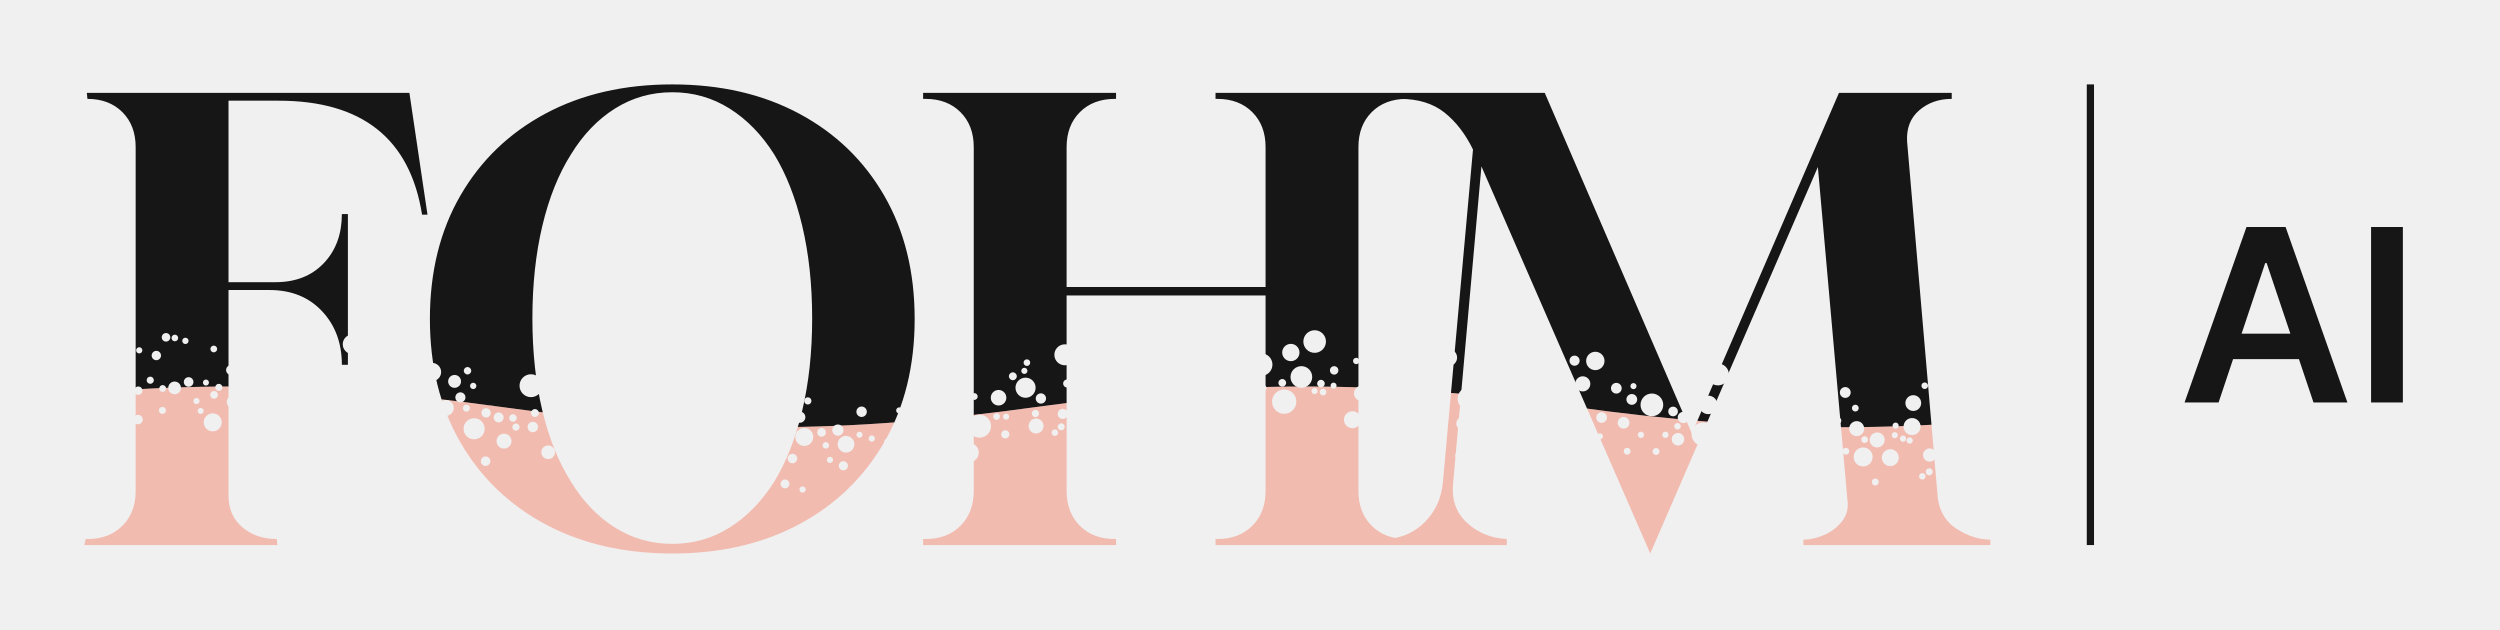
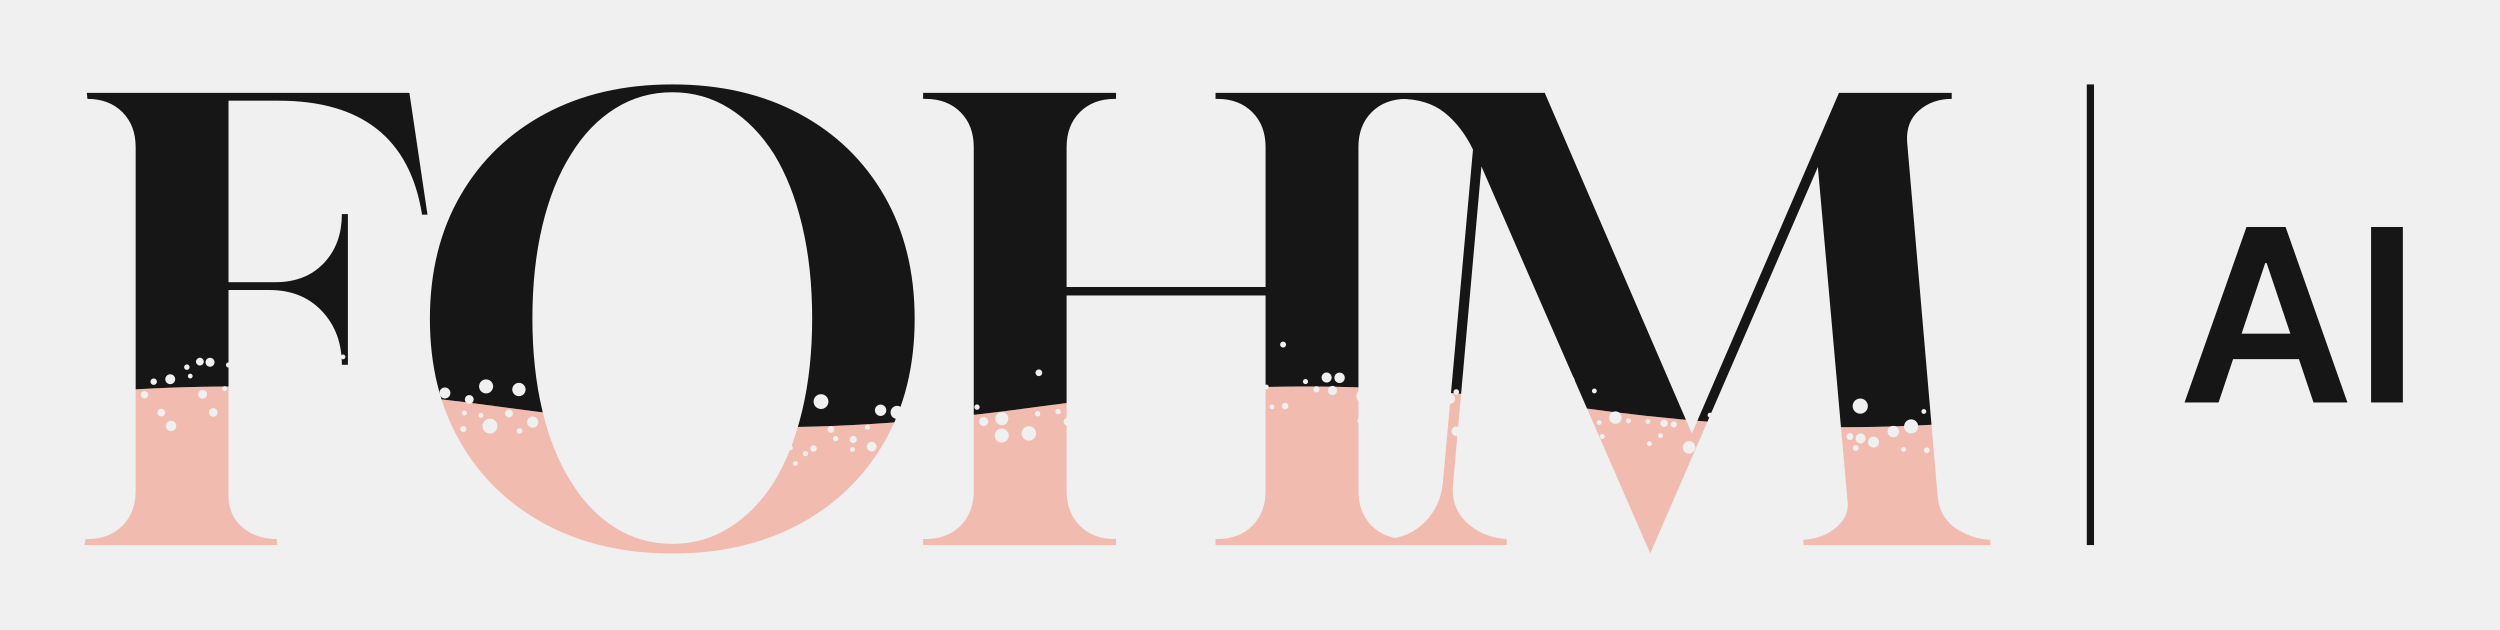
<svg xmlns="http://www.w3.org/2000/svg" viewBox="0 0 829.267 208.8" width="829.267" height="208.8">
  <defs>
    <clipPath id="up16">
      <path d="M-12.00 134.96 C52.85 125.96 101.20 125.96 166.05 134.96 C230.90 143.96 279.25 143.96 344.10 134.96 C408.95 125.96 457.30 125.96 522.15 134.96 C587.00 143.96 635.35 143.96 700.20 134.96 L700.20 -12.00 L-12.00 -12.00 Z" />
    </clipPath>
    <clipPath id="dn16">
      <path d="M-12.00 134.96 C52.85 125.96 101.20 125.96 166.05 134.96 C230.90 143.96 279.25 143.96 344.10 134.96 C408.95 125.96 457.30 125.96 522.15 134.96 C587.00 143.96 635.35 143.96 700.20 134.96 L700.20 220.80 L-12.00 220.80 Z" />
    </clipPath>
    <mask id="fm16" maskUnits="userSpaceOnUse" x="-12.00" y="-12.00" width="712.20" height="232.80">
      <rect x="-12.00" y="-12.00" width="712.20" height="232.80" fill="#fff" />
      <g fill="#000">
-         <circle cx="28.14" cy="113.03" r="1.27" />
-         <circle cx="27.73" cy="116.48" r="1.35" />
-         <circle cx="26.50" cy="137.59" r="1.01" />
-         <circle cx="32.99" cy="135.27" r="1.12" />
-         <circle cx="32.63" cy="110.47" r="1.95" />
-         <circle cx="34.96" cy="133.85" r="1.07" />
-         <circle cx="33.22" cy="118.18" r="1.36" />
-         <circle cx="34.21" cy="126.68" r="2.37" />
-         <circle cx="38.40" cy="133.44" r="1.23" />
-         <circle cx="38.52" cy="124.45" r="1.14" />
-         <circle cx="41.09" cy="127.29" r="2.32" />
-         <circle cx="45.78" cy="139.18" r="1.57" />
-         <circle cx="45.87" cy="129.59" r="1.39" />
-         <circle cx="46.19" cy="116.21" r="1.03" />
-         <circle cx="51.86" cy="117.93" r="1.55" />
-         <circle cx="49.84" cy="126.12" r="1.19" />
-         <circle cx="53.96" cy="128.86" r="1.13" />
-         <circle cx="53.87" cy="136.14" r="1.17" />
-         <circle cx="57.92" cy="128.67" r="2.11" />
-         <circle cx="55.07" cy="111.89" r="1.42" />
-         <circle cx="58.00" cy="112.11" r="1.10" />
-         <circle cx="61.50" cy="113.07" r="1.05" />
-         <circle cx="65.17" cy="133.03" r="1.03" />
-         <circle cx="62.57" cy="126.71" r="1.60" />
-         <circle cx="66.57" cy="136.31" r="1.00" />
-         <circle cx="68.31" cy="126.90" r="1.00" />
-         <circle cx="71.01" cy="130.98" r="1.28" />
-         <circle cx="70.56" cy="140.10" r="2.99" />
-         <circle cx="70.91" cy="115.76" r="1.12" />
-         <circle cx="72.59" cy="128.50" r="1.19" />
-         <circle cx="77.36" cy="133.33" r="2.13" />
-         <circle cx="76.64" cy="122.74" r="1.64" />
-         <circle cx="82.59" cy="137.93" r="3.10" />
-         <circle cx="85.71" cy="108.84" r="1.04" />
-         <circle cx="87.09" cy="127.51" r="3.75" />
-         <circle cx="88.48" cy="133.73" r="1.99" />
-         <circle cx="91.76" cy="116.69" r="1.70" />
-         <circle cx="91.89" cy="140.28" r="1.08" />
-         <circle cx="95.44" cy="119.41" r="1.75" />
-         <circle cx="96.29" cy="125.82" r="1.15" />
-         <circle cx="100.17" cy="122.44" r="2.43" />
-         <circle cx="100.17" cy="131.87" r="2.46" />
-         <circle cx="100.15" cy="116.22" r="1.16" />
-         <circle cx="103.19" cy="138.00" r="1.14" />
-         <circle cx="105.44" cy="134.11" r="1.05" />
-         <circle cx="106.61" cy="141.93" r="1.04" />
-         <circle cx="106.76" cy="119.33" r="1.42" />
-         <circle cx="108.89" cy="135.84" r="1.09" />
-         <circle cx="112.35" cy="128.38" r="2.13" />
-         <circle cx="112.76" cy="137.85" r="1.05" />
-         <circle cx="115.93" cy="139.25" r="1.01" />
-         <circle cx="116.96" cy="114.19" r="3.27" />
-         <circle cx="116.67" cy="126.12" r="1.87" />
-         <circle cx="120.05" cy="130.81" r="1.00" />
-         <circle cx="124.93" cy="118.18" r="1.31" />
-         <circle cx="123.90" cy="133.01" r="1.86" />
-         <circle cx="123.98" cy="140.81" r="3.76" />
-         <circle cx="129.42" cy="134.33" r="1.01" />
-         <circle cx="131.77" cy="134.43" r="1.06" />
-         <circle cx="133.38" cy="128.77" r="1.58" />
-         <circle cx="132.58" cy="149.07" r="1.17" />
-         <circle cx="136.40" cy="120.00" r="1.71" />
-         <circle cx="140.63" cy="138.22" r="1.79" />
-         <circle cx="140.57" cy="129.84" r="1.05" />
-         <circle cx="144.14" cy="141.07" r="1.00" />
-         <circle cx="143.30" cy="123.40" r="3.03" />
-         <circle cx="144.82" cy="138.16" r="1.13" />
-         <circle cx="150.79" cy="126.51" r="2.14" />
-         <circle cx="147.90" cy="135.30" r="2.63" />
-         <circle cx="154.70" cy="135.39" r="1.17" />
-         <circle cx="152.72" cy="131.82" r="1.68" />
-         <circle cx="156.97" cy="128.01" r="1.05" />
-         <circle cx="155.08" cy="122.98" r="1.23" />
-         <circle cx="157.27" cy="142.23" r="3.50" />
-         <circle cx="161.07" cy="152.98" r="1.58" />
-         <circle cx="161.24" cy="136.95" r="1.55" />
-         <circle cx="167.19" cy="146.32" r="2.48" />
-         <circle cx="165.40" cy="138.46" r="1.65" />
-         <circle cx="170.16" cy="138.65" r="1.25" />
-         <circle cx="171.14" cy="141.66" r="1.19" />
-         <circle cx="176.74" cy="141.64" r="1.73" />
-         <circle cx="176.13" cy="127.94" r="3.80" />
-         <circle cx="177.44" cy="137.00" r="1.31" />
-         <circle cx="181.83" cy="150.02" r="2.27" />
-         <circle cx="183.22" cy="142.26" r="1.41" />
-         <circle cx="184.45" cy="129.37" r="1.16" />
-         <circle cx="187.51" cy="136.01" r="1.46" />
-         <circle cx="186.50" cy="145.97" r="1.29" />
-         <circle cx="189.45" cy="143.29" r="1.71" />
-         <circle cx="191.09" cy="151.29" r="1.00" />
-         <circle cx="195.70" cy="136.72" r="1.99" />
-         <circle cx="196.17" cy="146.53" r="1.02" />
-         <circle cx="196.53" cy="141.13" r="1.57" />
-         <circle cx="199.25" cy="143.10" r="1.03" />
-         <circle cx="201.13" cy="151.89" r="1.01" />
-         <circle cx="200.01" cy="123.31" r="1.40" />
-         <circle cx="205.84" cy="141.36" r="1.13" />
-         <circle cx="207.87" cy="145.19" r="1.47" />
-         <circle cx="214.26" cy="159.17" r="1.12" />
-         <circle cx="215.50" cy="148.42" r="3.85" />
-         <circle cx="215.19" cy="126.70" r="1.04" />
-         <circle cx="219.12" cy="129.16" r="1.37" />
-         <circle cx="221.29" cy="144.48" r="1.33" />
-         <circle cx="224.88" cy="152.22" r="1.51" />
-         <circle cx="224.79" cy="147.74" r="1.09" />
-         <circle cx="221.36" cy="136.17" r="1.00" />
-         <circle cx="227.39" cy="129.04" r="1.00" />
-         <circle cx="230.14" cy="132.01" r="1.19" />
-         <circle cx="234.01" cy="132.32" r="1.50" />
-         <circle cx="233.89" cy="146.90" r="2.64" />
-         <circle cx="237.01" cy="151.25" r="1.01" />
-         <circle cx="240.04" cy="149.04" r="1.17" />
-         <circle cx="239.86" cy="142.01" r="2.12" />
-         <circle cx="241.58" cy="137.78" r="1.03" />
-         <circle cx="243.94" cy="153.96" r="1.15" />
-         <circle cx="245.63" cy="144.06" r="1.96" />
-         <circle cx="246.21" cy="152.34" r="1.13" />
-         <circle cx="247.56" cy="133.83" r="3.63" />
-         <circle cx="249.91" cy="151.41" r="1.36" />
-         <circle cx="252.38" cy="142.03" r="3.83" />
-         <circle cx="252.61" cy="152.74" r="1.16" />
-         <circle cx="256.38" cy="147.40" r="1.25" />
-         <circle cx="260.21" cy="142.79" r="2.44" />
-         <circle cx="260.39" cy="160.52" r="1.47" />
-         <circle cx="259.62" cy="131.43" r="2.59" />
-         <circle cx="262.86" cy="152.10" r="1.58" />
-         <circle cx="265.29" cy="138.38" r="1.86" />
-         <circle cx="267.96" cy="132.98" r="1.20" />
-         <circle cx="266.79" cy="144.94" r="2.98" />
-         <circle cx="266.21" cy="162.38" r="1.03" />
-         <circle cx="272.52" cy="143.43" r="1.44" />
-         <circle cx="273.93" cy="147.73" r="1.08" />
-         <circle cx="275.30" cy="152.55" r="1.03" />
-         <circle cx="277.93" cy="142.67" r="1.86" />
-         <circle cx="279.74" cy="154.50" r="1.52" />
-         <circle cx="280.63" cy="147.35" r="2.77" />
-         <circle cx="285.11" cy="144.21" r="1.00" />
-         <circle cx="285.80" cy="136.58" r="1.73" />
-         <circle cx="289.18" cy="145.46" r="1.04" />
-         <circle cx="292.88" cy="150.68" r="1.17" />
-         <circle cx="294.32" cy="146.52" r="1.00" />
-         <circle cx="298.29" cy="136.15" r="1.03" />
-         <circle cx="298.33" cy="143.02" r="1.88" />
-         <circle cx="297.99" cy="153.29" r="1.02" />
-         <circle cx="302.45" cy="152.04" r="2.20" />
-         <circle cx="302.93" cy="126.46" r="1.00" />
-         <circle cx="305.82" cy="130.62" r="1.12" />
-         <circle cx="306.76" cy="140.85" r="1.02" />
-         <circle cx="306.30" cy="146.98" r="1.10" />
-         <circle cx="310.73" cy="141.39" r="2.19" />
-         <circle cx="317.76" cy="142.47" r="1.01" />
-         <circle cx="315.24" cy="135.24" r="1.72" />
-         <circle cx="320.06" cy="121.94" r="1.23" />
-         <circle cx="320.18" cy="135.00" r="1.00" />
-         <circle cx="323.18" cy="131.53" r="1.13" />
-         <circle cx="321.46" cy="150.12" r="3.21" />
-         <circle cx="324.91" cy="141.36" r="3.82" />
-         <circle cx="331.23" cy="131.93" r="2.58" />
-         <circle cx="330.58" cy="138.16" r="1.11" />
-         <circle cx="333.72" cy="138.21" r="1.00" />
-         <circle cx="335.97" cy="124.81" r="1.31" />
-         <circle cx="333.46" cy="144.08" r="1.35" />
-         <circle cx="340.18" cy="128.61" r="3.34" />
-         <circle cx="339.79" cy="123.02" r="1.02" />
-         <circle cx="340.63" cy="120.29" r="1.10" />
-         <circle cx="343.46" cy="137.16" r="1.20" />
-         <circle cx="345.27" cy="132.18" r="1.71" />
-         <circle cx="343.67" cy="141.31" r="2.48" />
-         <circle cx="349.91" cy="143.51" r="1.09" />
-         <circle cx="352.53" cy="137.30" r="1.68" />
-         <circle cx="352.00" cy="141.58" r="1.17" />
-         <circle cx="353.98" cy="127.21" r="1.33" />
-         <circle cx="353.22" cy="117.69" r="3.48" />
-         <circle cx="359.14" cy="141.76" r="1.17" />
-         <circle cx="357.73" cy="131.70" r="1.13" />
-         <circle cx="361.45" cy="126.59" r="1.05" />
-         <circle cx="362.34" cy="141.15" r="1.03" />
-         <circle cx="365.37" cy="136.78" r="1.14" />
-         <circle cx="362.76" cy="131.33" r="1.27" />
-         <circle cx="371.17" cy="136.57" r="1.42" />
-         <circle cx="370.81" cy="129.40" r="1.70" />
-         <circle cx="375.23" cy="128.50" r="1.44" />
-         <circle cx="372.51" cy="124.45" r="1.50" />
-         <circle cx="376.62" cy="138.64" r="2.46" />
-         <circle cx="380.49" cy="123.23" r="1.48" />
-         <circle cx="384.33" cy="139.72" r="4.02" />
-         <circle cx="386.04" cy="129.43" r="3.12" />
-         <circle cx="389.27" cy="113.21" r="1.01" />
-         <circle cx="391.32" cy="133.14" r="1.11" />
-         <circle cx="393.34" cy="125.42" r="2.83" />
-         <circle cx="397.33" cy="128.76" r="1.60" />
-         <circle cx="395.07" cy="138.29" r="1.33" />
-         <circle cx="399.84" cy="124.17" r="1.23" />
-         <circle cx="403.82" cy="131.13" r="1.34" />
-         <circle cx="400.96" cy="136.55" r="1.01" />
-         <circle cx="400.46" cy="118.58" r="3.13" />
-         <circle cx="404.01" cy="138.58" r="1.00" />
-         <circle cx="406.71" cy="127.39" r="1.04" />
-         <circle cx="409.93" cy="140.67" r="3.48" />
-         <circle cx="409.77" cy="123.18" r="2.43" />
-         <circle cx="412.16" cy="134.01" r="1.60" />
-         <circle cx="415.45" cy="112.93" r="3.31" />
-         <circle cx="415.74" cy="131.81" r="1.47" />
-         <circle cx="419.13" cy="128.73" r="1.00" />
-         <circle cx="418.34" cy="120.94" r="3.74" />
-         <circle cx="425.97" cy="133.23" r="4.03" />
-         <circle cx="425.34" cy="127.00" r="1.28" />
-         <circle cx="428.18" cy="116.93" r="2.87" />
-         <circle cx="431.67" cy="125.05" r="3.60" />
-         <circle cx="436.06" cy="129.72" r="1.02" />
-         <circle cx="438.17" cy="127.25" r="1.26" />
-         <circle cx="436.08" cy="113.29" r="3.75" />
-         <circle cx="442.55" cy="122.86" r="1.40" />
-         <circle cx="438.86" cy="130.07" r="1.11" />
-         <circle cx="442.35" cy="127.92" r="1.00" />
-         <circle cx="448.62" cy="139.22" r="2.82" />
-         <circle cx="451.67" cy="130.48" r="2.54" />
-         <circle cx="449.87" cy="119.74" r="1.06" />
-         <circle cx="454.79" cy="121.08" r="1.95" />
-         <circle cx="455.04" cy="136.85" r="1.92" />
-         <circle cx="460.74" cy="118.48" r="1.24" />
-         <circle cx="461.23" cy="135.56" r="2.05" />
-         <circle cx="467.59" cy="129.05" r="3.62" />
-         <circle cx="465.23" cy="123.32" r="1.13" />
-         <circle cx="468.53" cy="140.26" r="1.58" />
-         <circle cx="471.14" cy="136.62" r="1.96" />
-         <circle cx="471.57" cy="123.07" r="1.77" />
-         <circle cx="472.25" cy="132.33" r="1.07" />
-         <circle cx="477.46" cy="104.05" r="1.76" />
-         <circle cx="478.25" cy="135.73" r="1.66" />
-         <circle cx="480.48" cy="118.61" r="2.85" />
-         <circle cx="487.43" cy="132.25" r="3.92" />
-         <circle cx="485.39" cy="140.48" r="2.32" />
-         <circle cx="483.75" cy="151.09" r="1.06" />
-         <circle cx="490.42" cy="118.99" r="2.01" />
-         <circle cx="495.91" cy="137.04" r="1.14" />
-         <circle cx="496.91" cy="123.10" r="1.00" />
-         <circle cx="493.76" cy="145.13" r="1.12" />
-         <circle cx="500.12" cy="129.41" r="1.54" />
-         <circle cx="500.18" cy="143.88" r="1.12" />
-         <circle cx="501.25" cy="138.20" r="3.36" />
-         <circle cx="500.27" cy="133.28" r="1.05" />
-         <circle cx="506.41" cy="146.89" r="1.67" />
-         <circle cx="509.99" cy="137.53" r="1.16" />
-         <circle cx="509.94" cy="147.84" r="1.04" />
-         <circle cx="515.25" cy="139.28" r="1.93" />
-         <circle cx="514.38" cy="117.68" r="1.09" />
-         <circle cx="518.49" cy="129.81" r="2.61" />
-         <circle cx="519.06" cy="139.35" r="1.01" />
-         <circle cx="522.29" cy="119.64" r="1.68" />
-         <circle cx="522.13" cy="134.08" r="1.17" />
-         <circle cx="524.06" cy="143.35" r="1.76" />
-         <circle cx="525.01" cy="127.33" r="2.51" />
-         <circle cx="527.25" cy="149.39" r="1.01" />
-         <circle cx="529.18" cy="119.73" r="3.05" />
-         <circle cx="530.71" cy="144.72" r="1.00" />
-         <circle cx="531.27" cy="138.49" r="1.77" />
-         <circle cx="538.55" cy="140.24" r="1.94" />
-         <circle cx="536.15" cy="128.78" r="1.78" />
-         <circle cx="539.74" cy="149.68" r="1.14" />
-         <circle cx="541.83" cy="128.08" r="1.01" />
-         <circle cx="541.28" cy="132.49" r="1.79" />
-         <circle cx="544.31" cy="144.24" r="1.04" />
-         <circle cx="547.94" cy="134.30" r="3.77" />
-         <circle cx="549.33" cy="149.76" r="1.15" />
-         <circle cx="552.43" cy="144.23" r="1.04" />
-         <circle cx="556.60" cy="145.70" r="2.08" />
-         <circle cx="556.45" cy="141.40" r="1.09" />
-         <circle cx="554.97" cy="136.49" r="1.60" />
-         <circle cx="558.38" cy="138.49" r="1.88" />
-         <circle cx="565.01" cy="144.01" r="3.92" />
-         <circle cx="566.64" cy="134.31" r="3.07" />
-         <circle cx="569.86" cy="124.21" r="3.63" />
-         <circle cx="572.43" cy="145.16" r="2.87" />
-         <circle cx="571.17" cy="138.49" r="1.38" />
-         <circle cx="573.78" cy="133.69" r="1.08" />
-         <circle cx="580.24" cy="144.27" r="3.20" />
-         <circle cx="576.59" cy="127.31" r="1.10" />
-         <circle cx="578.55" cy="131.81" r="1.91" />
-         <circle cx="585.10" cy="141.70" r="1.02" />
-         <circle cx="584.75" cy="150.45" r="3.41" />
-         <circle cx="584.92" cy="131.62" r="1.53" />
-         <circle cx="589.96" cy="139.77" r="2.41" />
-         <circle cx="589.93" cy="148.16" r="1.71" />
-         <circle cx="595.55" cy="143.18" r="1.00" />
-         <circle cx="595.77" cy="146.43" r="1.24" />
-         <circle cx="596.00" cy="152.46" r="1.03" />
-         <circle cx="602.09" cy="155.46" r="1.07" />
-         <circle cx="601.88" cy="134.65" r="2.09" />
-         <circle cx="599.87" cy="145.64" r="1.27" />
-         <circle cx="604.33" cy="141.37" r="1.02" />
-         <circle cx="605.56" cy="131.79" r="1.32" />
-         <circle cx="608.62" cy="145.34" r="1.00" />
-         <circle cx="607.61" cy="156.04" r="1.25" />
-         <circle cx="609.64" cy="139.53" r="1.14" />
-         <circle cx="612.29" cy="149.68" r="1.14" />
-         <circle cx="612.09" cy="130.19" r="1.80" />
-         <circle cx="615.42" cy="135.37" r="1.13" />
-         <circle cx="615.88" cy="142.18" r="2.49" />
-         <circle cx="618.02" cy="151.57" r="3.15" />
-         <circle cx="618.52" cy="145.83" r="1.12" />
-         <circle cx="622.67" cy="145.93" r="2.49" />
-         <circle cx="622.05" cy="159.89" r="1.15" />
-         <circle cx="627.03" cy="151.81" r="2.81" />
-         <circle cx="628.79" cy="141.19" r="1.02" />
-         <circle cx="628.51" cy="144.35" r="1.01" />
-         <circle cx="631.24" cy="145.51" r="1.03" />
-         <circle cx="634.25" cy="141.50" r="2.83" />
-         <circle cx="633.45" cy="146.12" r="1.04" />
-         <circle cx="637.65" cy="158.00" r="1.08" />
-         <circle cx="634.65" cy="133.70" r="2.62" />
-         <circle cx="638.44" cy="127.95" r="1.09" />
-         <circle cx="640.07" cy="150.94" r="2.19" />
-         <circle cx="639.94" cy="156.51" r="1.16" />
-         <circle cx="642.83" cy="145.76" r="1.00" />
-         <circle cx="644.72" cy="137.45" r="2.44" />
-         <circle cx="645.30" cy="151.69" r="1.02" />
-         <circle cx="648.85" cy="132.90" r="1.56" />
-         <circle cx="652.19" cy="141.54" r="1.00" />
-         <circle cx="650.81" cy="150.14" r="1.15" />
-         <circle cx="656.03" cy="146.53" r="1.24" />
-         <circle cx="657.08" cy="150.19" r="1.85" />
-         <circle cx="659.72" cy="138.54" r="2.31" />
+         <circle cx="28.14" cy="135.29" r="0.92" />
+         <circle cx="32.50" cy="129.26" r="0.80" />
+         <circle cx="39.51" cy="136.04" r="1.39" />
+         <circle cx="36.76" cy="128.40" r="0.80" />
+         <circle cx="41.12" cy="132.79" r="0.82" />
+         <circle cx="47.92" cy="130.95" r="1.22" />
+         <circle cx="50.98" cy="126.61" r="1.07" />
+         <circle cx="53.50" cy="136.87" r="1.28" />
+         <circle cx="56.47" cy="125.79" r="1.64" />
+         <circle cx="56.76" cy="141.29" r="1.72" />
+         <circle cx="63.10" cy="124.75" r="0.80" />
+         <circle cx="61.98" cy="121.79" r="0.91" />
+         <circle cx="66.30" cy="119.96" r="1.29" />
+         <circle cx="67.21" cy="130.79" r="1.47" />
+         <circle cx="70.74" cy="136.81" r="1.43" />
+         <circle cx="69.67" cy="120.17" r="1.49" />
+         <circle cx="74.52" cy="128.92" r="0.80" />
+         <circle cx="75.80" cy="121.06" r="0.86" />
+         <circle cx="82.08" cy="134.15" r="1.23" />
+         <circle cx="82.34" cy="127.43" r="2.07" />
+         <circle cx="89.88" cy="133.75" r="0.80" />
+         <circle cx="96.80" cy="126.67" r="1.50" />
+         <circle cx="94.80" cy="134.49" r="1.79" />
+         <circle cx="98.25" cy="123.17" r="0.81" />
+         <circle cx="98.21" cy="129.68" r="0.80" />
+         <circle cx="103.21" cy="131.95" r="0.80" />
+         <circle cx="103.39" cy="138.53" r="0.96" />
+         <circle cx="109.06" cy="131.19" r="0.87" />
+         <circle cx="109.54" cy="138.12" r="0.81" />
+         <circle cx="113.77" cy="118.38" r="0.80" />
+         <circle cx="116.20" cy="121.80" r="0.87" />
+         <circle cx="119.31" cy="117.65" r="1.19" />
+         <circle cx="118.67" cy="135.25" r="2.51" />
+         <circle cx="124.13" cy="125.81" r="0.82" />
+         <circle cx="125.94" cy="129.61" r="1.79" />
+         <circle cx="130.07" cy="134.61" r="2.03" />
+         <circle cx="132.64" cy="137.85" r="0.80" />
+         <circle cx="135.55" cy="137.18" r="1.55" />
+         <circle cx="137.28" cy="131.69" r="2.41" />
+         <circle cx="140.00" cy="134.05" r="0.85" />
+         <circle cx="143.81" cy="136.65" r="1.99" />
+         <circle cx="147.58" cy="130.35" r="1.82" />
+         <circle cx="153.70" cy="142.32" r="1.00" />
+         <circle cx="154.03" cy="137.00" r="0.83" />
+         <circle cx="159.52" cy="137.79" r="0.82" />
+         <circle cx="155.66" cy="132.50" r="1.46" />
+         <circle cx="162.51" cy="141.34" r="2.48" />
+         <circle cx="161.24" cy="128.17" r="2.33" />
+         <circle cx="168.84" cy="137.15" r="1.30" />
+         <circle cx="172.33" cy="142.96" r="0.95" />
+         <circle cx="172.13" cy="129.20" r="2.21" />
+         <circle cx="176.69" cy="140.02" r="1.85" />
+         <circle cx="181.82" cy="135.87" r="1.63" />
+         <circle cx="186.65" cy="139.09" r="0.86" />
+         <circle cx="186.17" cy="148.19" r="1.73" />
+         <circle cx="191.01" cy="135.63" r="1.36" />
+         <circle cx="192.97" cy="140.92" r="1.20" />
+         <circle cx="196.24" cy="149.60" r="1.56" />
+         <circle cx="199.09" cy="140.77" r="0.81" />
+         <circle cx="202.39" cy="143.06" r="1.49" />
+         <circle cx="207.13" cy="141.61" r="0.82" />
+         <circle cx="207.41" cy="136.45" r="2.46" />
+         <circle cx="209.05" cy="129.75" r="1.00" />
+         <circle cx="209.76" cy="144.71" r="1.04" />
+         <circle cx="215.42" cy="129.74" r="0.84" />
+         <circle cx="215.25" cy="148.20" r="1.05" />
+         <circle cx="221.15" cy="145.05" r="0.80" />
+         <circle cx="221.12" cy="133.18" r="2.48" />
+         <circle cx="226.08" cy="148.29" r="0.88" />
+         <circle cx="230.35" cy="144.75" r="1.27" />
+         <circle cx="239.31" cy="149.14" r="1.23" />
+         <circle cx="237.85" cy="144.29" r="0.86" />
+         <circle cx="245.04" cy="147.26" r="0.80" />
+         <circle cx="242.71" cy="149.86" r="0.89" />
+         <circle cx="249.73" cy="136.00" r="0.94" />
+         <circle cx="247.23" cy="148.13" r="1.23" />
+         <circle cx="253.58" cy="151.08" r="1.91" />
+         <circle cx="255.53" cy="141.98" r="1.97" />
+         <circle cx="259.23" cy="149.63" r="0.94" />
+         <circle cx="262.22" cy="148.55" r="0.80" />
+         <circle cx="263.88" cy="153.74" r="0.82" />
+         <circle cx="267.17" cy="150.47" r="0.89" />
+         <circle cx="269.85" cy="148.75" r="1.08" />
+         <circle cx="272.33" cy="133.21" r="2.46" />
+         <circle cx="275.62" cy="142.48" r="1.10" />
+         <circle cx="277.20" cy="145.50" r="0.87" />
+         <circle cx="282.74" cy="149.09" r="0.80" />
+         <circle cx="283.03" cy="145.78" r="1.19" />
+         <circle cx="289.14" cy="148.15" r="1.61" />
+         <circle cx="287.77" cy="141.71" r="0.82" />
+         <circle cx="292.94" cy="149.35" r="0.80" />
+         <circle cx="292.10" cy="136.09" r="1.89" />
+         <circle cx="297.14" cy="148.14" r="1.15" />
+         <circle cx="297.57" cy="136.79" r="2.17" />
+         <circle cx="300.02" cy="145.79" r="0.85" />
+         <circle cx="307.59" cy="136.09" r="1.39" />
+         <circle cx="309.50" cy="142.08" r="1.66" />
+         <circle cx="313.10" cy="141.79" r="0.87" />
+         <circle cx="315.92" cy="138.45" r="1.13" />
+         <circle cx="321.77" cy="134.53" r="0.82" />
+         <circle cx="319.88" cy="140.19" r="0.90" />
+         <circle cx="326.30" cy="139.84" r="1.49" />
+         <circle cx="324.07" cy="135.04" r="0.89" />
+         <circle cx="332.31" cy="138.87" r="2.17" />
+         <circle cx="332.27" cy="144.46" r="2.34" />
+         <circle cx="341.28" cy="143.77" r="2.40" />
+         <circle cx="344.60" cy="123.65" r="1.12" />
+         <circle cx="344.18" cy="137.26" r="0.90" />
+         <circle cx="350.96" cy="136.53" r="0.91" />
+         <circle cx="356.40" cy="134.53" r="2.20" />
+         <circle cx="354.11" cy="139.91" r="1.31" />
+         <circle cx="365.54" cy="135.79" r="1.16" />
+         <circle cx="369.73" cy="125.00" r="2.35" />
+         <circle cx="367.00" cy="133.56" r="1.07" />
+         <circle cx="372.64" cy="130.55" r="0.94" />
+         <circle cx="378.63" cy="139.31" r="1.45" />
+         <circle cx="380.02" cy="133.48" r="0.99" />
+         <circle cx="384.83" cy="133.89" r="1.14" />
+         <circle cx="381.56" cy="129.13" r="2.58" />
+         <circle cx="386.96" cy="131.73" r="0.94" />
+         <circle cx="387.65" cy="122.28" r="0.87" />
+         <circle cx="392.31" cy="126.38" r="1.02" />
+         <circle cx="391.30" cy="133.85" r="0.93" />
+         <circle cx="399.05" cy="131.37" r="1.15" />
+         <circle cx="397.38" cy="129.51" r="0.85" />
+         <circle cx="403.89" cy="132.98" r="2.41" />
+         <circle cx="402.29" cy="136.60" r="0.80" />
+         <circle cx="408.50" cy="124.67" r="1.30" />
+         <circle cx="413.77" cy="132.02" r="0.81" />
+         <circle cx="415.73" cy="127.39" r="1.08" />
+         <circle cx="420.05" cy="128.36" r="0.81" />
+         <circle cx="421.93" cy="134.96" r="0.80" />
+         <circle cx="425.61" cy="114.30" r="0.99" />
+         <circle cx="426.30" cy="134.69" r="1.08" />
+         <circle cx="433.04" cy="126.57" r="0.86" />
+         <circle cx="436.67" cy="129.16" r="1.02" />
+         <circle cx="441.99" cy="129.53" r="1.52" />
+         <circle cx="440.05" cy="125.23" r="1.67" />
+         <circle cx="444.35" cy="125.32" r="1.73" />
+         <circle cx="451.06" cy="139.51" r="0.85" />
+         <circle cx="452.30" cy="131.44" r="2.39" />
+         <circle cx="457.19" cy="136.55" r="0.99" />
+         <circle cx="458.74" cy="123.57" r="2.32" />
+         <circle cx="459.51" cy="129.22" r="2.34" />
+         <circle cx="463.48" cy="128.45" r="0.97" />
+         <circle cx="469.03" cy="134.24" r="2.45" />
+         <circle cx="469.49" cy="123.05" r="1.92" />
+         <circle cx="475.99" cy="133.16" r="0.97" />
+         <circle cx="475.65" cy="129.08" r="0.80" />
+         <circle cx="480.88" cy="132.25" r="1.75" />
+         <circle cx="483.05" cy="130.03" r="0.93" />
+         <circle cx="483.10" cy="143.06" r="1.61" />
+         <circle cx="490.57" cy="132.62" r="0.80" />
+         <circle cx="488.70" cy="122.05" r="0.80" />
+         <circle cx="493.32" cy="137.25" r="2.42" />
+         <circle cx="498.83" cy="132.97" r="1.86" />
+         <circle cx="497.85" cy="125.08" r="0.92" />
+         <circle cx="502.19" cy="136.97" r="1.80" />
+         <circle cx="505.12" cy="126.93" r="0.80" />
+         <circle cx="507.06" cy="133.71" r="2.14" />
+         <circle cx="507.79" cy="139.46" r="0.80" />
+         <circle cx="513.28" cy="138.84" r="0.86" />
+         <circle cx="511.28" cy="135.66" r="1.50" />
+         <circle cx="517.87" cy="127.65" r="1.99" />
+         <circle cx="516.58" cy="136.30" r="0.97" />
+         <circle cx="522.71" cy="134.24" r="0.82" />
+         <circle cx="521.33" cy="125.91" r="0.92" />
+         <circle cx="529.16" cy="146.76" r="1.88" />
+         <circle cx="528.86" cy="129.68" r="0.81" />
+         <circle cx="530.48" cy="140.15" r="0.80" />
+         <circle cx="531.49" cy="144.79" r="0.83" />
+         <circle cx="535.84" cy="138.53" r="2.07" />
+         <circle cx="540.17" cy="139.56" r="0.85" />
+         <circle cx="547.11" cy="147.18" r="0.80" />
+         <circle cx="546.59" cy="139.81" r="0.83" />
+         <circle cx="550.78" cy="144.52" r="0.80" />
+         <circle cx="551.98" cy="140.38" r="1.23" />
+         <circle cx="555.23" cy="140.78" r="1.01" />
+         <circle cx="560.26" cy="148.40" r="2.07" />
+         <circle cx="562.41" cy="135.04" r="0.84" />
+         <circle cx="565.44" cy="145.50" r="1.03" />
+         <circle cx="567.24" cy="137.71" r="0.82" />
+         <circle cx="569.88" cy="141.93" r="0.81" />
+         <circle cx="572.10" cy="146.30" r="1.15" />
+         <circle cx="576.42" cy="147.47" r="0.81" />
+         <circle cx="581.70" cy="147.18" r="1.11" />
+         <circle cx="578.64" cy="150.18" r="0.99" />
+         <circle cx="584.42" cy="141.68" r="1.81" />
+         <circle cx="588.09" cy="143.05" r="1.17" />
+         <circle cx="594.80" cy="154.36" r="1.72" />
+         <circle cx="593.62" cy="147.94" r="1.23" />
+         <circle cx="598.99" cy="141.86" r="1.02" />
+         <circle cx="598.14" cy="138.72" r="1.05" />
+         <circle cx="603.83" cy="142.57" r="1.74" />
+         <circle cx="608.84" cy="146.61" r="0.81" />
+         <circle cx="609.91" cy="145.00" r="0.80" />
+         <circle cx="613.62" cy="144.81" r="1.16" />
+         <circle cx="615.58" cy="148.61" r="0.97" />
+         <circle cx="617.17" cy="145.43" r="1.65" />
+         <circle cx="617.06" cy="134.71" r="2.52" />
+         <circle cx="621.46" cy="146.64" r="1.82" />
+         <circle cx="628.01" cy="143.16" r="1.90" />
+         <circle cx="631.44" cy="149.06" r="0.80" />
+         <circle cx="633.94" cy="141.44" r="2.34" />
+         <circle cx="638.15" cy="136.49" r="0.81" />
+         <circle cx="639.13" cy="149.36" r="0.95" />
+         <circle cx="642.92" cy="140.74" r="0.81" />
+         <circle cx="642.71" cy="145.98" r="0.99" />
+         <circle cx="646.97" cy="141.06" r="0.96" />
+         <circle cx="646.21" cy="144.44" r="0.83" />
+         <circle cx="652.34" cy="142.58" r="1.41" />
+         <circle cx="650.60" cy="133.92" r="1.47" />
+         <circle cx="655.33" cy="138.48" r="1.36" />
+         <circle cx="654.89" cy="145.76" r="0.85" />
      </g>
    </mask>
  </defs>
  <g mask="url(#fm16)">
    <g clip-path="url(#up16)">
      <path fill="#161616" d="M28.0 180.8 28.4 178.8H29.0Q36.2 178.8 40.6 174.4Q45.0 170.0 45.0 162.8V48.8Q45.0 41.6 40.6 37.2Q36.2 32.8 29.0 32.8L28.8 30.8H135.8L141.8 71.2H140.0Q134.0 33.4 92.4 33.4H75.8V93.6H91.4Q101.4 93.6 107.4 87.3Q113.4 81.0 113.4 71.0H115.4V121.0H113.4Q113.4 110.2 106.8 103.2Q100.2 96.2 89.4 96.2H75.8V164.4Q75.8 171.0 80.4 174.9Q85.0 178.8 91.8 178.8L92.0 180.8ZM223.0 183.6Q199.0 183.6 180.9 173.9Q162.8 164.2 152.7 146.7Q142.6 129.2 142.6 105.8Q142.6 82.4 152.7 64.9Q162.8 47.4 180.9 37.7Q199.0 28.0 223.0 28.0Q247.0 28.0 265.1 37.7Q283.2 47.4 293.3 64.9Q303.4 82.4 303.4 105.8Q303.4 129.2 293.3 146.7Q283.2 164.2 265.1 173.9Q247.0 183.6 223.0 183.6ZM223.0 180.4Q233.4 180.4 242.0 175.0Q250.6 169.6 256.8 159.8Q262.8 150.0 266.1 136.2Q269.4 122.4 269.4 105.6Q269.4 88.8 266.1 74.9Q262.8 61.0 256.8 51.2Q250.6 41.4 242.0 36.0Q233.4 30.6 223.0 30.6Q212.6 30.6 204.0 36.0Q195.4 41.4 189.4 51.2Q183.2 61.0 179.9 74.9Q176.6 88.8 176.6 105.6Q176.6 122.4 179.9 136.2Q183.2 150.0 189.4 159.8Q195.4 169.6 204.0 175.0Q212.6 180.4 223.0 180.4ZM306.2 180.8V178.8H307.0Q314.2 178.8 318.6 174.4Q323.0 170.0 323.0 162.8V48.8Q323.0 41.6 318.6 37.2Q314.2 32.8 307.0 32.8H306.2V30.8H370.2V32.8H369.8Q362.6 32.8 358.2 37.2Q353.8 41.6 353.8 48.8V95.2H419.8V48.8Q419.8 41.6 415.4 37.2Q411.0 32.8 403.8 32.8H403.2V30.8H467.2V32.8H466.6Q459.4 32.8 455.0 37.2Q450.6 41.6 450.6 48.8V162.8Q450.6 170.0 455.0 174.4Q459.4 178.8 466.6 178.8H467.2V180.8H403.2V178.8H403.8Q411.0 178.8 415.4 174.4Q419.8 170.0 419.8 162.8V98.0H353.8V162.8Q353.8 170.0 358.2 174.4Q362.6 178.8 369.8 178.8H370.2V180.8ZM547.4 183.6 491.4 55.2 482.0 160.4Q481.2 168.4 486.6 173.4Q492.0 178.4 499.8 178.8V180.8H459.8V178.8Q467.4 178.4 472.6 173.2Q477.8 168.0 478.6 160.2L488.6 49.6Q484.8 41.8 479.1 37.3Q473.4 32.8 464.4 32.8V30.8H512.4L561.2 143.8L610.0 30.8H647.4V32.8Q641.0 32.8 636.6 36.6Q632.2 40.4 632.6 47.0L642.8 165.4Q643.8 172.2 649.3 175.6Q654.8 179.0 660.2 179.0V180.8H598.2V179.0Q601.6 179.0 605.2 177.4Q608.8 175.8 611.1 172.8Q613.4 169.8 612.8 165.8L603.0 55.4Z" />
    </g>
    <g clip-path="url(#dn16)">
      <path fill-opacity=".3" fill="#F4401B" d="M28.0 180.8 28.4 178.8H29.0Q36.2 178.8 40.6 174.4Q45.0 170.0 45.0 162.8V48.8Q45.0 41.6 40.6 37.2Q36.2 32.8 29.0 32.8L28.8 30.8H135.8L141.8 71.2H140.0Q134.0 33.4 92.4 33.4H75.8V93.6H91.4Q101.4 93.6 107.4 87.3Q113.4 81.0 113.4 71.0H115.4V121.0H113.4Q113.4 110.2 106.8 103.2Q100.2 96.2 89.4 96.2H75.8V164.4Q75.8 171.0 80.4 174.9Q85.0 178.8 91.8 178.8L92.0 180.8ZM223.0 183.6Q199.0 183.6 180.9 173.9Q162.8 164.2 152.7 146.7Q142.6 129.2 142.6 105.8Q142.6 82.4 152.7 64.9Q162.8 47.4 180.9 37.7Q199.0 28.0 223.0 28.0Q247.0 28.0 265.1 37.7Q283.2 47.4 293.3 64.9Q303.4 82.4 303.4 105.8Q303.4 129.2 293.3 146.7Q283.2 164.2 265.1 173.9Q247.0 183.6 223.0 183.6ZM223.0 180.4Q233.4 180.4 242.0 175.0Q250.6 169.6 256.8 159.8Q262.8 150.0 266.1 136.2Q269.4 122.4 269.4 105.6Q269.4 88.8 266.1 74.9Q262.8 61.0 256.8 51.2Q250.6 41.4 242.0 36.0Q233.4 30.6 223.0 30.6Q212.6 30.6 204.0 36.0Q195.4 41.4 189.4 51.2Q183.2 61.0 179.9 74.9Q176.6 88.8 176.6 105.6Q176.6 122.4 179.9 136.2Q183.2 150.0 189.4 159.8Q195.4 169.6 204.0 175.0Q212.6 180.4 223.0 180.4ZM306.2 180.8V178.8H307.0Q314.2 178.8 318.6 174.4Q323.0 170.0 323.0 162.8V48.8Q323.0 41.6 318.6 37.2Q314.2 32.8 307.0 32.8H306.2V30.8H370.2V32.8H369.8Q362.6 32.8 358.2 37.2Q353.8 41.6 353.8 48.8V95.2H419.8V48.8Q419.8 41.6 415.4 37.2Q411.0 32.8 403.8 32.8H403.2V30.8H467.2V32.8H466.6Q459.4 32.8 455.0 37.2Q450.6 41.6 450.6 48.8V162.8Q450.6 170.0 455.0 174.4Q459.4 178.8 466.6 178.8H467.2V180.8H403.2V178.8H403.8Q411.0 178.8 415.4 174.4Q419.8 170.0 419.8 162.8V98.0H353.8V162.8Q353.8 170.0 358.2 174.4Q362.6 178.8 369.8 178.8H370.2V180.8ZM547.4 183.6 491.4 55.2 482.0 160.4Q481.2 168.4 486.6 173.4Q492.0 178.4 499.8 178.8V180.8H459.8V178.8Q467.4 178.4 472.6 173.2Q477.8 168.0 478.6 160.2L488.6 49.6Q484.8 41.8 479.1 37.3Q473.4 32.8 464.4 32.8V30.8H512.4L561.2 143.8L610.0 30.8H647.4V32.8Q641.0 32.8 636.6 36.6Q632.2 40.4 632.6 47.0L642.8 165.4Q643.8 172.2 649.3 175.6Q654.8 179.0 660.2 179.0V180.8H598.2V179.0Q601.6 179.0 605.2 177.4Q608.8 175.8 611.1 172.8Q613.4 169.8 612.8 165.8L603.0 55.4Z" />
    </g>
  </g>
  <rect x="692.20" y="28.00" width="2.40" height="152.80" fill="#161616" />
  <path fill="#161616" d="M735.919 133.502H724.63L745.177 75.298H758.145L778.653 133.502H767.403L751.856 87.252H751.388ZM736.309 110.689H766.973V119.127H736.309ZM797.048 75.298V133.502H786.502V75.298Z" />
</svg>
